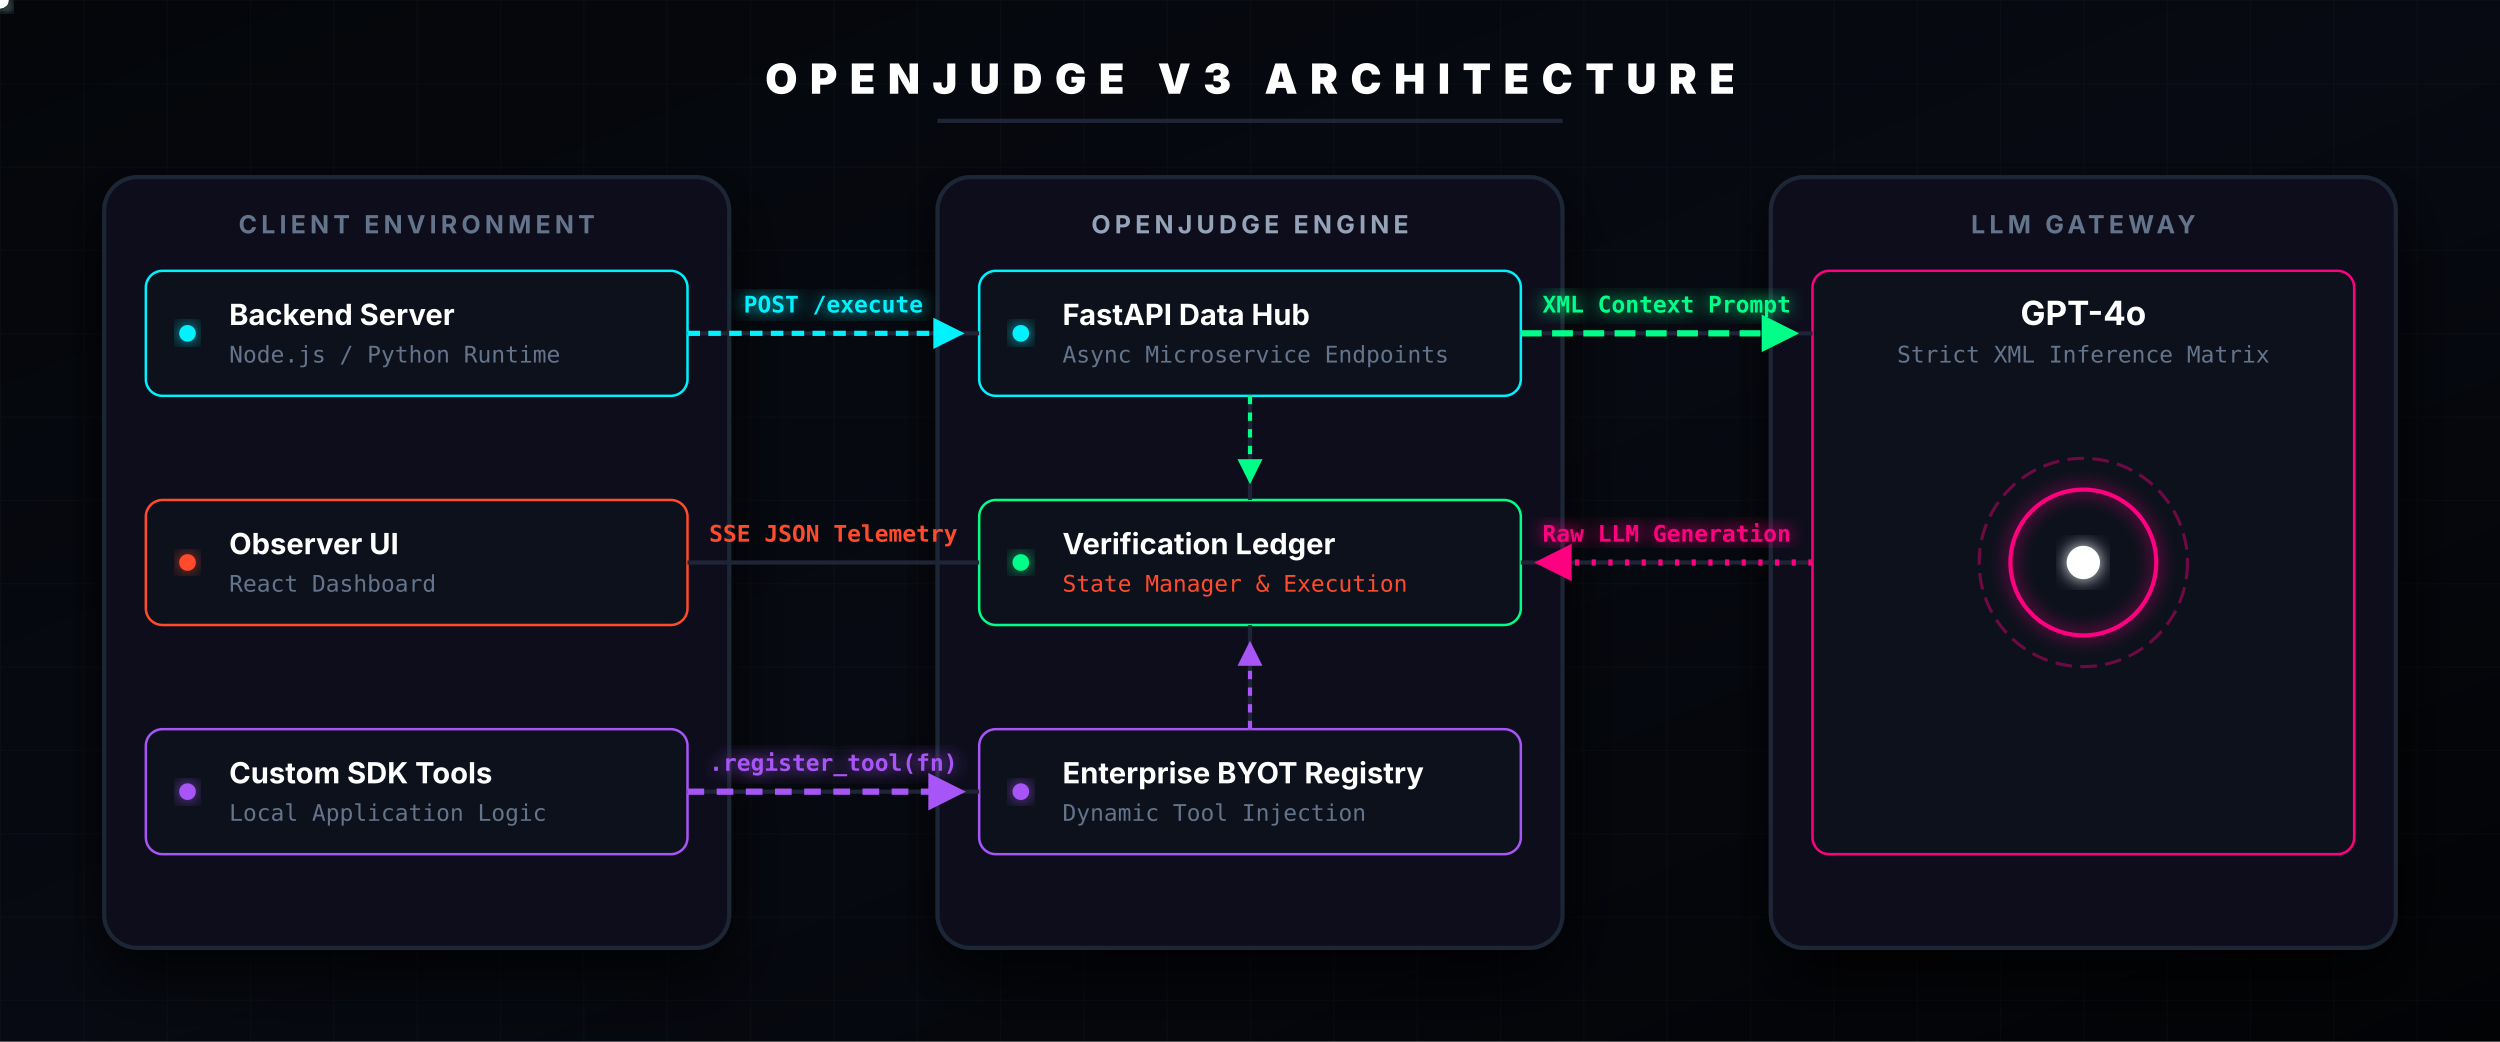
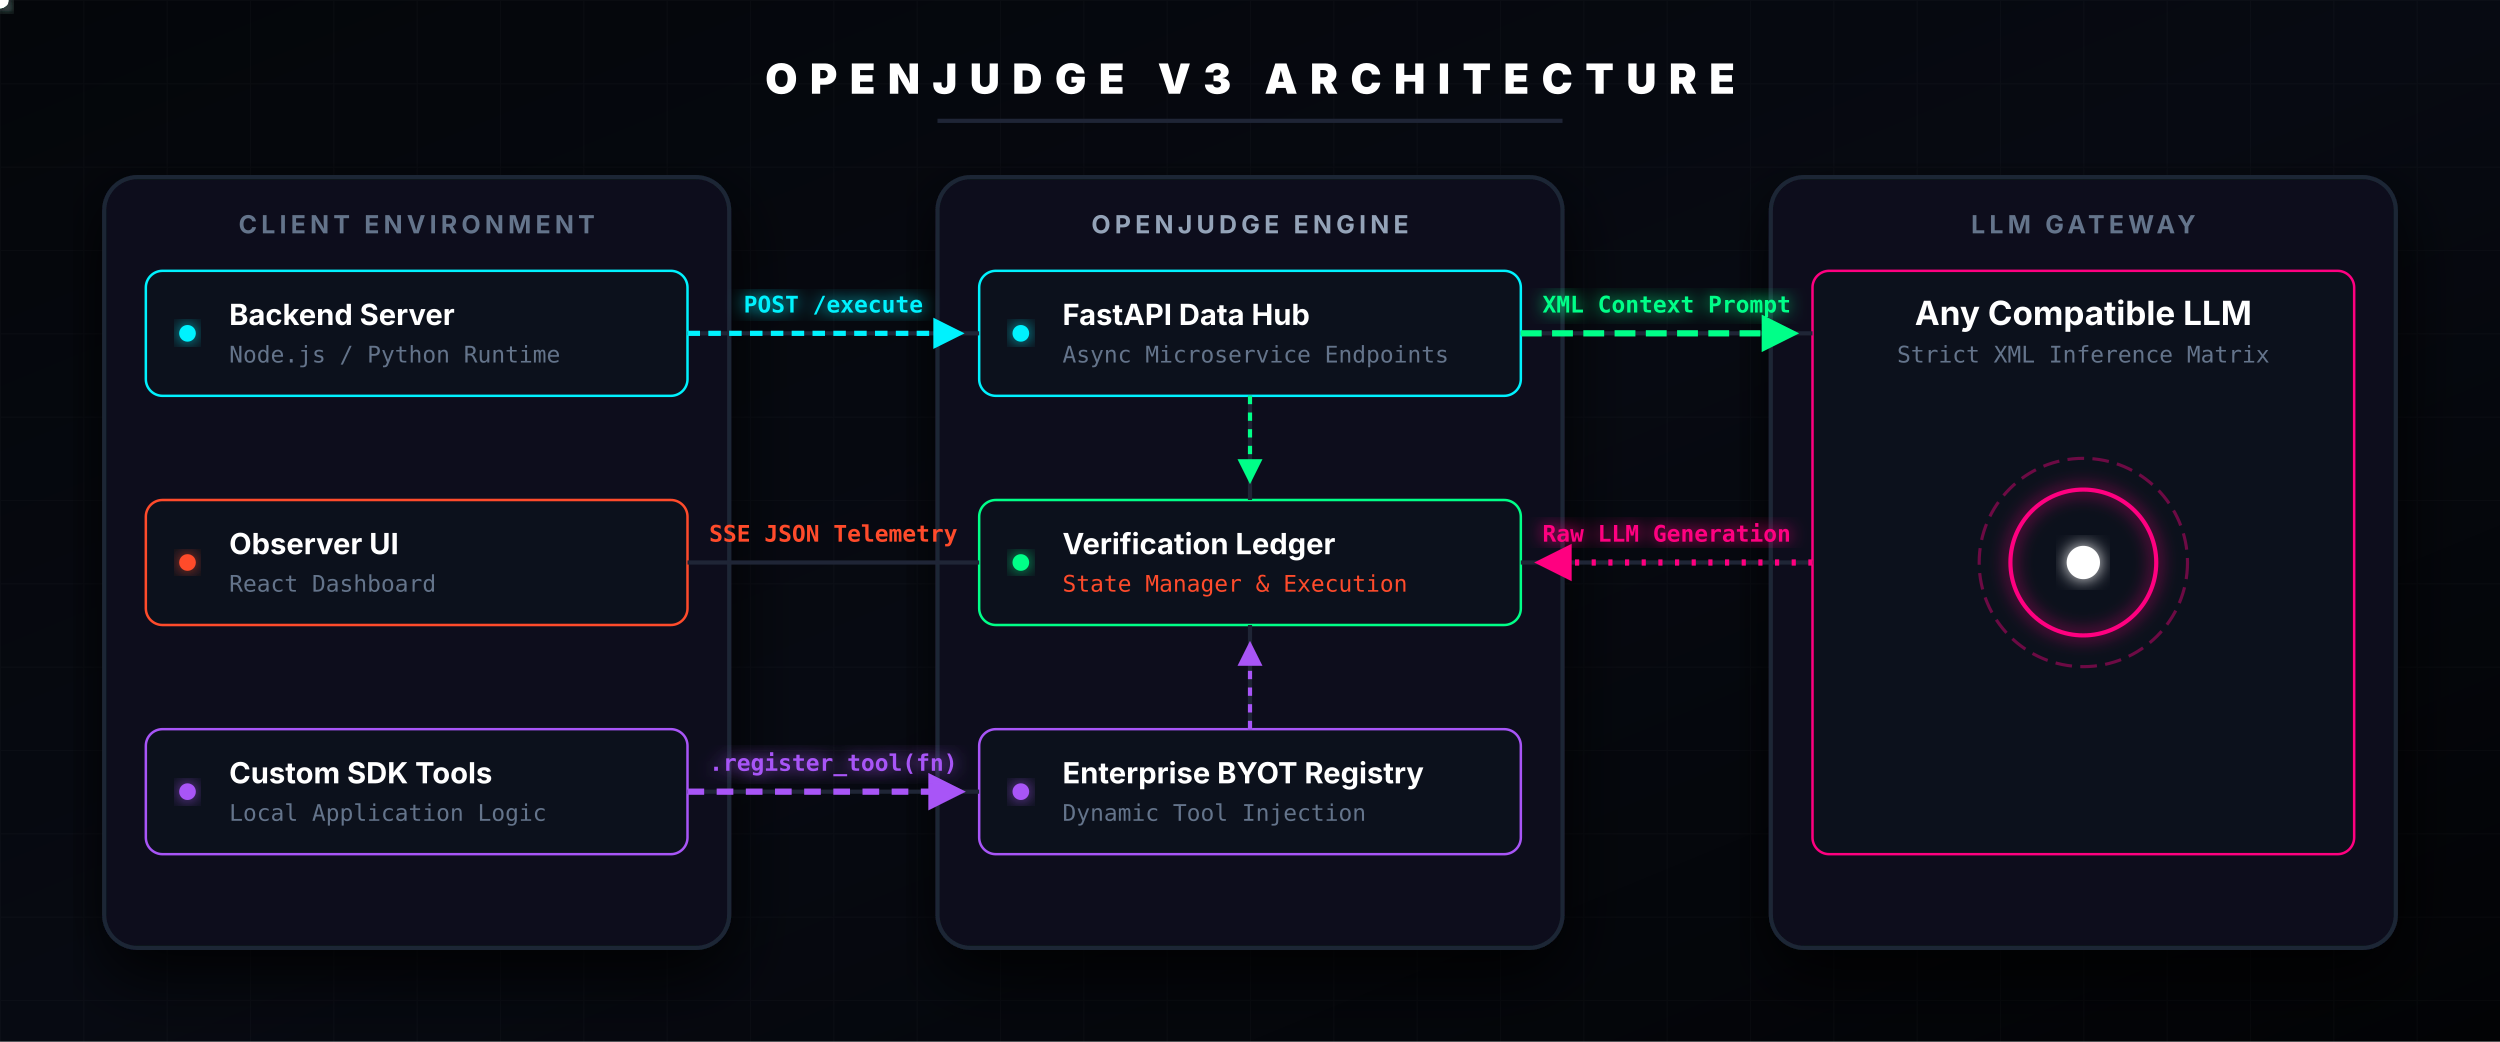
<svg xmlns="http://www.w3.org/2000/svg" viewBox="0 0 1200 500" width="100%" height="100%">
  <defs>
    <linearGradient id="bg" x1="0%" y1="0%" x2="100%" y2="100%">
      <stop offset="0%" stop-color="#04060A" />
      <stop offset="50%" stop-color="#070A12" />
      <stop offset="100%" stop-color="#020305" />
    </linearGradient>
    <filter id="glow-cyan" x="-30%" y="-30%" width="160%" height="160%">
      <feGaussianBlur stdDeviation="4" result="blur" />
      <feMerge>
        <feMergeNode in="blur" />
        <feMergeNode in="SourceGraphic" />
      </feMerge>
    </filter>
    <filter id="glow-orange" x="-30%" y="-30%" width="160%" height="160%">
      <feGaussianBlur stdDeviation="4" result="blur" />
      <feMerge>
        <feMergeNode in="blur" />
        <feMergeNode in="SourceGraphic" />
      </feMerge>
    </filter>
    <filter id="glow-green" x="-30%" y="-30%" width="160%" height="160%">
      <feGaussianBlur stdDeviation="4" result="blur" />
      <feMerge>
        <feMergeNode in="blur" />
        <feMergeNode in="SourceGraphic" />
      </feMerge>
    </filter>
    <filter id="glow-purple" x="-30%" y="-30%" width="160%" height="160%">
      <feGaussianBlur stdDeviation="4" result="blur" />
      <feMerge>
        <feMergeNode in="blur" />
        <feMergeNode in="SourceGraphic" />
      </feMerge>
    </filter>
    <filter id="glow-magenta" x="-30%" y="-30%" width="160%" height="160%">
      <feGaussianBlur stdDeviation="4" result="blur" />
      <feMerge>
        <feMergeNode in="blur" />
        <feMergeNode in="SourceGraphic" />
      </feMerge>
    </filter>
    <filter id="panel-shadow" x="-5%" y="-5%" width="120%" height="120%">
      <feDropShadow dx="0" dy="12" stdDeviation="16" flood-color="#000000" flood-opacity="0.9" />
    </filter>
    <marker id="arrow-cyan" viewBox="0 0 10 10" refX="8" refY="5" markerWidth="6" markerHeight="6" orient="auto">
      <path d="M 0 0 L 10 5 L 0 10 z" fill="#00f2fe" />
    </marker>
    <marker id="arrow-orange" viewBox="0 0 10 10" refX="8" refY="5" markerWidth="6" markerHeight="6" orient="auto">
      <path d="M 0 0 L 10 5 L 0 10 z" fill="#ff4b2b" />
    </marker>
    <marker id="arrow-green" viewBox="0 0 10 10" refX="8" refY="5" markerWidth="6" markerHeight="6" orient="auto">
      <path d="M 0 0 L 10 5 L 0 10 z" fill="#00ff88" />
    </marker>
    <marker id="arrow-purple" viewBox="0 0 10 10" refX="8" refY="5" markerWidth="6" markerHeight="6" orient="auto">
      <path d="M 0 0 L 10 5 L 0 10 z" fill="#a855f7" />
    </marker>
    <marker id="arrow-magenta" viewBox="0 0 10 10" refX="8" refY="5" markerWidth="6" markerHeight="6" orient="auto">
      <path d="M 0 0 L 10 5 L 0 10 z" fill="#ff0080" />
    </marker>
    <pattern id="grid" width="40" height="40" patternUnits="userSpaceOnUse">
      <path d="M 40 0 L 0 0 0 40" fill="none" class="grid-line" stroke="rgba(255,255,255,0.02)" stroke-width="1" />
    </pattern>
  </defs>
  <rect width="1200" height="500" fill="url(#bg)" />
  <rect width="1200" height="500" fill="url(#grid)" />
  <text x="600" y="45" font-family="'Inter', Arial, sans-serif" font-weight="900" font-size="20" fill="#ffffff" letter-spacing="6" text-anchor="middle">
    OPENJUDGE V3 ARCHITECTURE
  </text>
  <line x1="450" y1="58" x2="750" y2="58" stroke="#1f2536" stroke-width="2" />
  <rect x="50" y="85" width="300" height="370" rx="16" fill="#0A0F1A" stroke="#1f2536" stroke-width="2" filter="url(#panel-shadow)" />
  <rect x="450" y="85" width="300" height="370" rx="16" fill="#0A0F1A" stroke="#1f2536" stroke-width="2" filter="url(#panel-shadow)" />
  <rect x="850" y="85" width="300" height="370" rx="16" fill="#0A0F1A" stroke="#1f2536" stroke-width="2" filter="url(#panel-shadow)" />
  <text x="200" y="112" font-family="'Inter', Arial, sans-serif" font-weight="bold" font-size="12" fill="#64748b" letter-spacing="2" text-anchor="middle">CLIENT ENVIRONMENT</text>
  <text x="600" y="112" font-family="'Inter', Arial, sans-serif" font-weight="bold" font-size="12" fill="#94a3b8" letter-spacing="2" text-anchor="middle">OPENJUDGE ENGINE</text>
  <text x="1000" y="112" font-family="'Inter', Arial, sans-serif" font-weight="bold" font-size="12" fill="#64748b" letter-spacing="2" text-anchor="middle">LLM GATEWAY</text>
  <rect x="70" y="130" width="260" height="60" rx="8" fill="#0c111c" stroke="#00f2fe" stroke-width="1.2" />
  <circle cx="90" cy="160" r="4" fill="#00f2fe" filter="url(#glow-cyan)" />
  <text x="110" y="156" font-family="'Inter', Arial, sans-serif" font-weight="bold" font-size="14" fill="#ffffff">Backend Server</text>
  <text x="110" y="174" font-family="'Consolas', monospace" font-size="11" fill="#64748b">Node.js / Python Runtime</text>
  <rect x="70" y="240" width="260" height="60" rx="8" fill="#0c111c" stroke="#ff4b2b" stroke-width="1.2" />
  <circle cx="90" cy="270" r="4" fill="#ff4b2b" filter="url(#glow-orange)" />
  <text x="110" y="266" font-family="'Inter', Arial, sans-serif" font-weight="bold" font-size="14" fill="#ffffff">Observer UI</text>
  <text x="110" y="284" font-family="'Consolas', monospace" font-size="11" fill="#64748b">React Dashboard</text>
  <rect x="70" y="350" width="260" height="60" rx="8" fill="#0c111c" stroke="#a855f7" stroke-width="1.2" />
  <circle cx="90" cy="380" r="4" fill="#a855f7" filter="url(#glow-purple)" />
  <text x="110" y="376" font-family="'Inter', Arial, sans-serif" font-weight="bold" font-size="14" fill="#ffffff">Custom SDK Tools</text>
  <text x="110" y="394" font-family="'Consolas', monospace" font-size="11" fill="#64748b">Local Application Logic</text>
  <rect x="470" y="130" width="260" height="60" rx="8" fill="#0c111c" stroke="#00f2fe" stroke-width="1.2" />
  <circle cx="490" cy="160" r="4" fill="#00f2fe" filter="url(#glow-cyan)" />
  <text x="510" y="156" font-family="'Inter', Arial, sans-serif" font-weight="bold" font-size="14" fill="#ffffff">FastAPI Data Hub</text>
  <text x="510" y="174" font-family="'Consolas', monospace" font-size="11" fill="#64748b">Async Microservice Endpoints</text>
  <rect x="470" y="240" width="260" height="60" rx="8" fill="#0c111c" stroke="#00ff88" stroke-width="1.2" />
  <circle cx="490" cy="270" r="4" fill="#00ff88" filter="url(#glow-green)" />
  <text x="510" y="266" font-family="'Inter', Arial, sans-serif" font-weight="bold" font-size="14" fill="#ffffff">Verification Ledger</text>
  <text x="510" y="284" font-family="'Consolas', monospace" font-size="11" fill="#ff4b2b">State Manager &amp; Execution</text>
  <rect x="470" y="350" width="260" height="60" rx="8" fill="#0c111c" stroke="#a855f7" stroke-width="1.2" />
  <circle cx="490" cy="380" r="4" fill="#a855f7" filter="url(#glow-purple)" />
  <text x="510" y="376" font-family="'Inter', Arial, sans-serif" font-weight="bold" font-size="14" fill="#ffffff">Enterprise BYOT Registry</text>
  <text x="510" y="394" font-family="'Consolas', monospace" font-size="11" fill="#64748b">Dynamic Tool Injection</text>
  <rect x="870" y="130" width="260" height="280" rx="8" fill="#0c111c" stroke="#ff0080" stroke-width="1.2" />
  <circle cx="1000" cy="270" r="50" fill="none" stroke="#ff0080" stroke-width="1.5" stroke-dasharray="8 4" opacity="0.4">
    <animateTransform attributeName="transform" type="rotate" from="0 1000 270" to="360 1000 270" dur="20s" repeatCount="indefinite" />
  </circle>
  <circle cx="1000" cy="270" r="35" fill="none" stroke="#ff0080" stroke-width="2" filter="url(#glow-magenta)" />
  <circle cx="1000" cy="270" r="8" fill="#ffffff" filter="url(#glow-magenta)">
    <animate attributeName="opacity" values="0.4; 1; 0.4" dur="2s" repeatCount="indefinite" />
  </circle>
-   <text x="1000" y="156" font-family="'Inter', Arial, sans-serif" font-weight="bold" font-size="16" fill="#ffffff" text-anchor="middle">GPT-4o</text>
+   <text x="1000" y="156" font-family="'Inter', Arial, sans-serif" font-weight="bold" font-size="16" fill="#ffffff" text-anchor="middle">Any Compatible LLM</text>
  <text x="1000" y="174" font-family="'Consolas', monospace" font-size="11" fill="#64748b" text-anchor="middle">Strict XML Inference Matrix</text>
  <line x1="330" y1="160" x2="470" y2="160" stroke="#1f2536" stroke-width="2" />
  <line x1="330" y1="160" x2="460" y2="160" stroke="#00f2fe" stroke-width="2.5" stroke-dasharray="6 4" marker-end="url(#arrow-cyan)">
    <animate attributeName="stroke-dashoffset" values="10;0" dur="0.8s" repeatCount="indefinite" />
  </line>
  <circle r="3.5" fill="#00f2fe" filter="url(#glow-cyan)">
    <animateMotion dur="1.2s" repeatCount="indefinite" path="M 330 160 L 460 160" />
  </circle>
  <text x="400" y="150" font-family="'Consolas', monospace" font-size="11" font-weight="bold" fill="#00f2fe" text-anchor="middle" filter="url(#glow-cyan)">POST /execute</text>
  <line x1="730" y1="160" x2="870" y2="160" stroke="#1f2536" stroke-width="2" />
  <line x1="730" y1="160" x2="860" y2="160" stroke="#00ff88" stroke-width="3" stroke-dasharray="10 5" marker-end="url(#arrow-green)">
    <animate attributeName="stroke-dashoffset" values="15;0" dur="0.8s" repeatCount="indefinite" />
  </line>
  <circle r="4" fill="#00ff88" filter="url(#glow-green)">
    <animateMotion dur="1s" repeatCount="indefinite" path="M 730 160 L 860 160" />
  </circle>
  <text x="800" y="150" font-family="'Consolas', monospace" font-size="11" font-weight="bold" fill="#00ff88" text-anchor="middle" filter="url(#glow-green)">XML Context Prompt</text>
  <line x1="870" y1="270" x2="730" y2="270" stroke="#1f2536" stroke-width="2" />
  <line x1="870" y1="270" x2="740" y2="270" stroke="#ff0080" stroke-width="3" stroke-dasharray="2 6" marker-end="url(#arrow-magenta)">
    <animate attributeName="stroke-dashoffset" values="0;8" dur="0.4s" repeatCount="indefinite" />
  </line>
  <circle r="3" fill="#ff0080" filter="url(#glow-magenta)">
    <animateMotion dur="0.6s" repeatCount="indefinite" path="M 870 270 L 740 270" />
  </circle>
  <circle r="3" fill="#ff0080" filter="url(#glow-magenta)">
    <animateMotion dur="0.6s" begin="0.3s" repeatCount="indefinite" path="M 870 270 L 740 270" />
  </circle>
  <text x="800" y="260" font-family="'Consolas', monospace" font-size="11" font-weight="bold" fill="#ff0080" text-anchor="middle" filter="url(#glow-magenta)">Raw LLM Generation</text>
  <line x1="470" y1="270" x2="330" y2="270" stroke="#1f2536" stroke-width="2" />
  <line x1="470" y1="270" x2="340" y2="270" stroke="#ff4b2b" stroke-width="4" opacity="0.8" marker-end="url(#arrow-orange)" filter="url(#glow-orange)" />
  <circle r="4" fill="#ffffff" filter="url(#glow-orange)">
    <animateMotion dur="1.5s" repeatCount="indefinite" path="M 470 270 L 340 270" />
    <animate attributeName="opacity" values="1;0;1" dur="1.5s" repeatCount="indefinite" />
  </circle>
  <circle r="4" fill="#ffffff" filter="url(#glow-orange)">
    <animateMotion dur="1.5s" begin="0.75s" repeatCount="indefinite" path="M 470 270 L 340 270" />
    <animate attributeName="opacity" values="1;0;1" dur="1.5s" repeatCount="indefinite" />
  </circle>
  <text x="400" y="260" font-family="'Consolas', monospace" font-size="11" font-weight="bold" fill="#ff4b2b" text-anchor="middle">SSE JSON Telemetry</text>
  <line x1="330" y1="380" x2="470" y2="380" stroke="#1f2536" stroke-width="2" />
  <line x1="330" y1="380" x2="460" y2="380" stroke="#a855f7" stroke-width="3" stroke-dasharray="8 6" marker-end="url(#arrow-purple)">
    <animate attributeName="stroke-dashoffset" values="14;0" dur="1s" repeatCount="indefinite" />
  </line>
  <rect x="-4" y="-3" width="8" height="6" rx="2" fill="#ffffff" filter="url(#glow-purple)">
    <animateMotion dur="1.2s" repeatCount="indefinite" path="M 330 380 L 460 380" rotate="auto" />
  </rect>
  <text x="400" y="370" font-family="'Consolas', monospace" font-size="11" font-weight="bold" fill="#a855f7" text-anchor="middle" filter="url(#glow-purple)">.register_tool(fn)</text>
  <line x1="600" y1="190" x2="600" y2="240" stroke="#1f2536" stroke-width="2" />
  <line x1="600" y1="190" x2="600" y2="230" stroke="#00ff88" stroke-width="2" stroke-dasharray="4 4" marker-end="url(#arrow-green)">
    <animate attributeName="stroke-dashoffset" values="8;0" dur="0.8s" repeatCount="indefinite" />
  </line>
  <line x1="600" y1="350" x2="600" y2="300" stroke="#1f2536" stroke-width="2" />
  <line x1="600" y1="350" x2="600" y2="310" stroke="#a855f7" stroke-width="2" stroke-dasharray="4 4" marker-end="url(#arrow-purple)">
    <animate attributeName="stroke-dashoffset" values="8;0" dur="0.8s" repeatCount="indefinite" />
  </line>
</svg>
